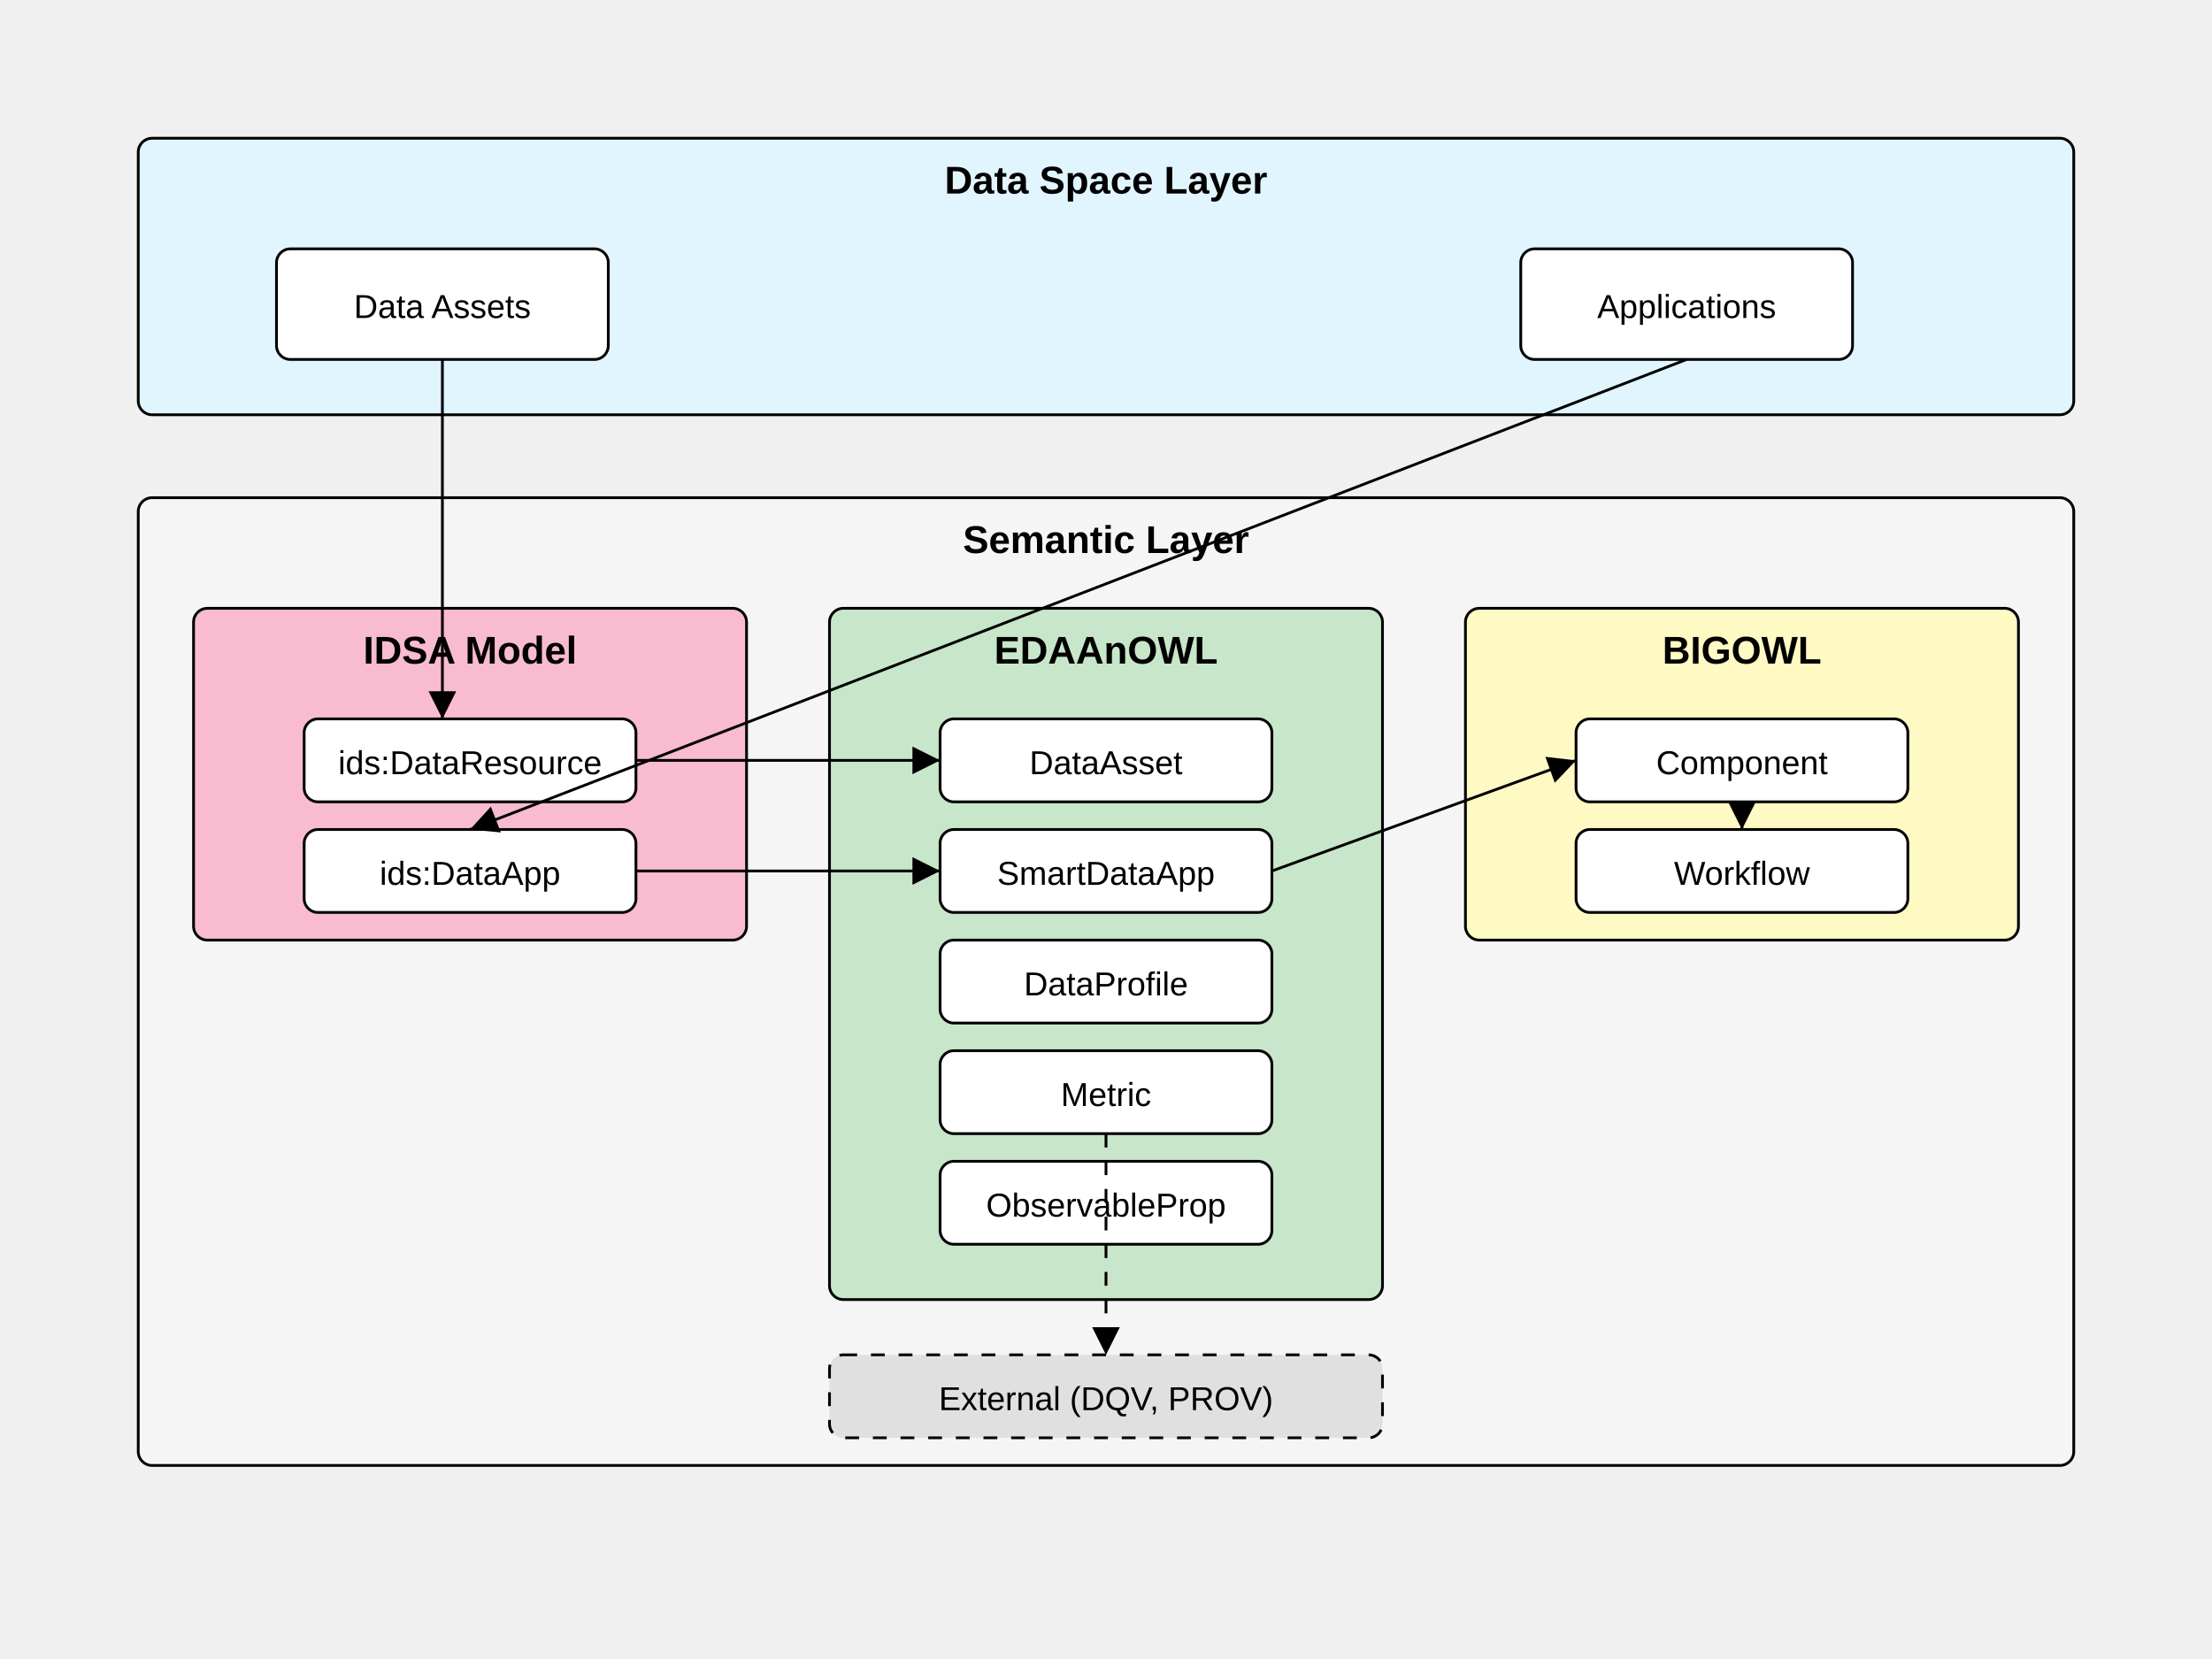
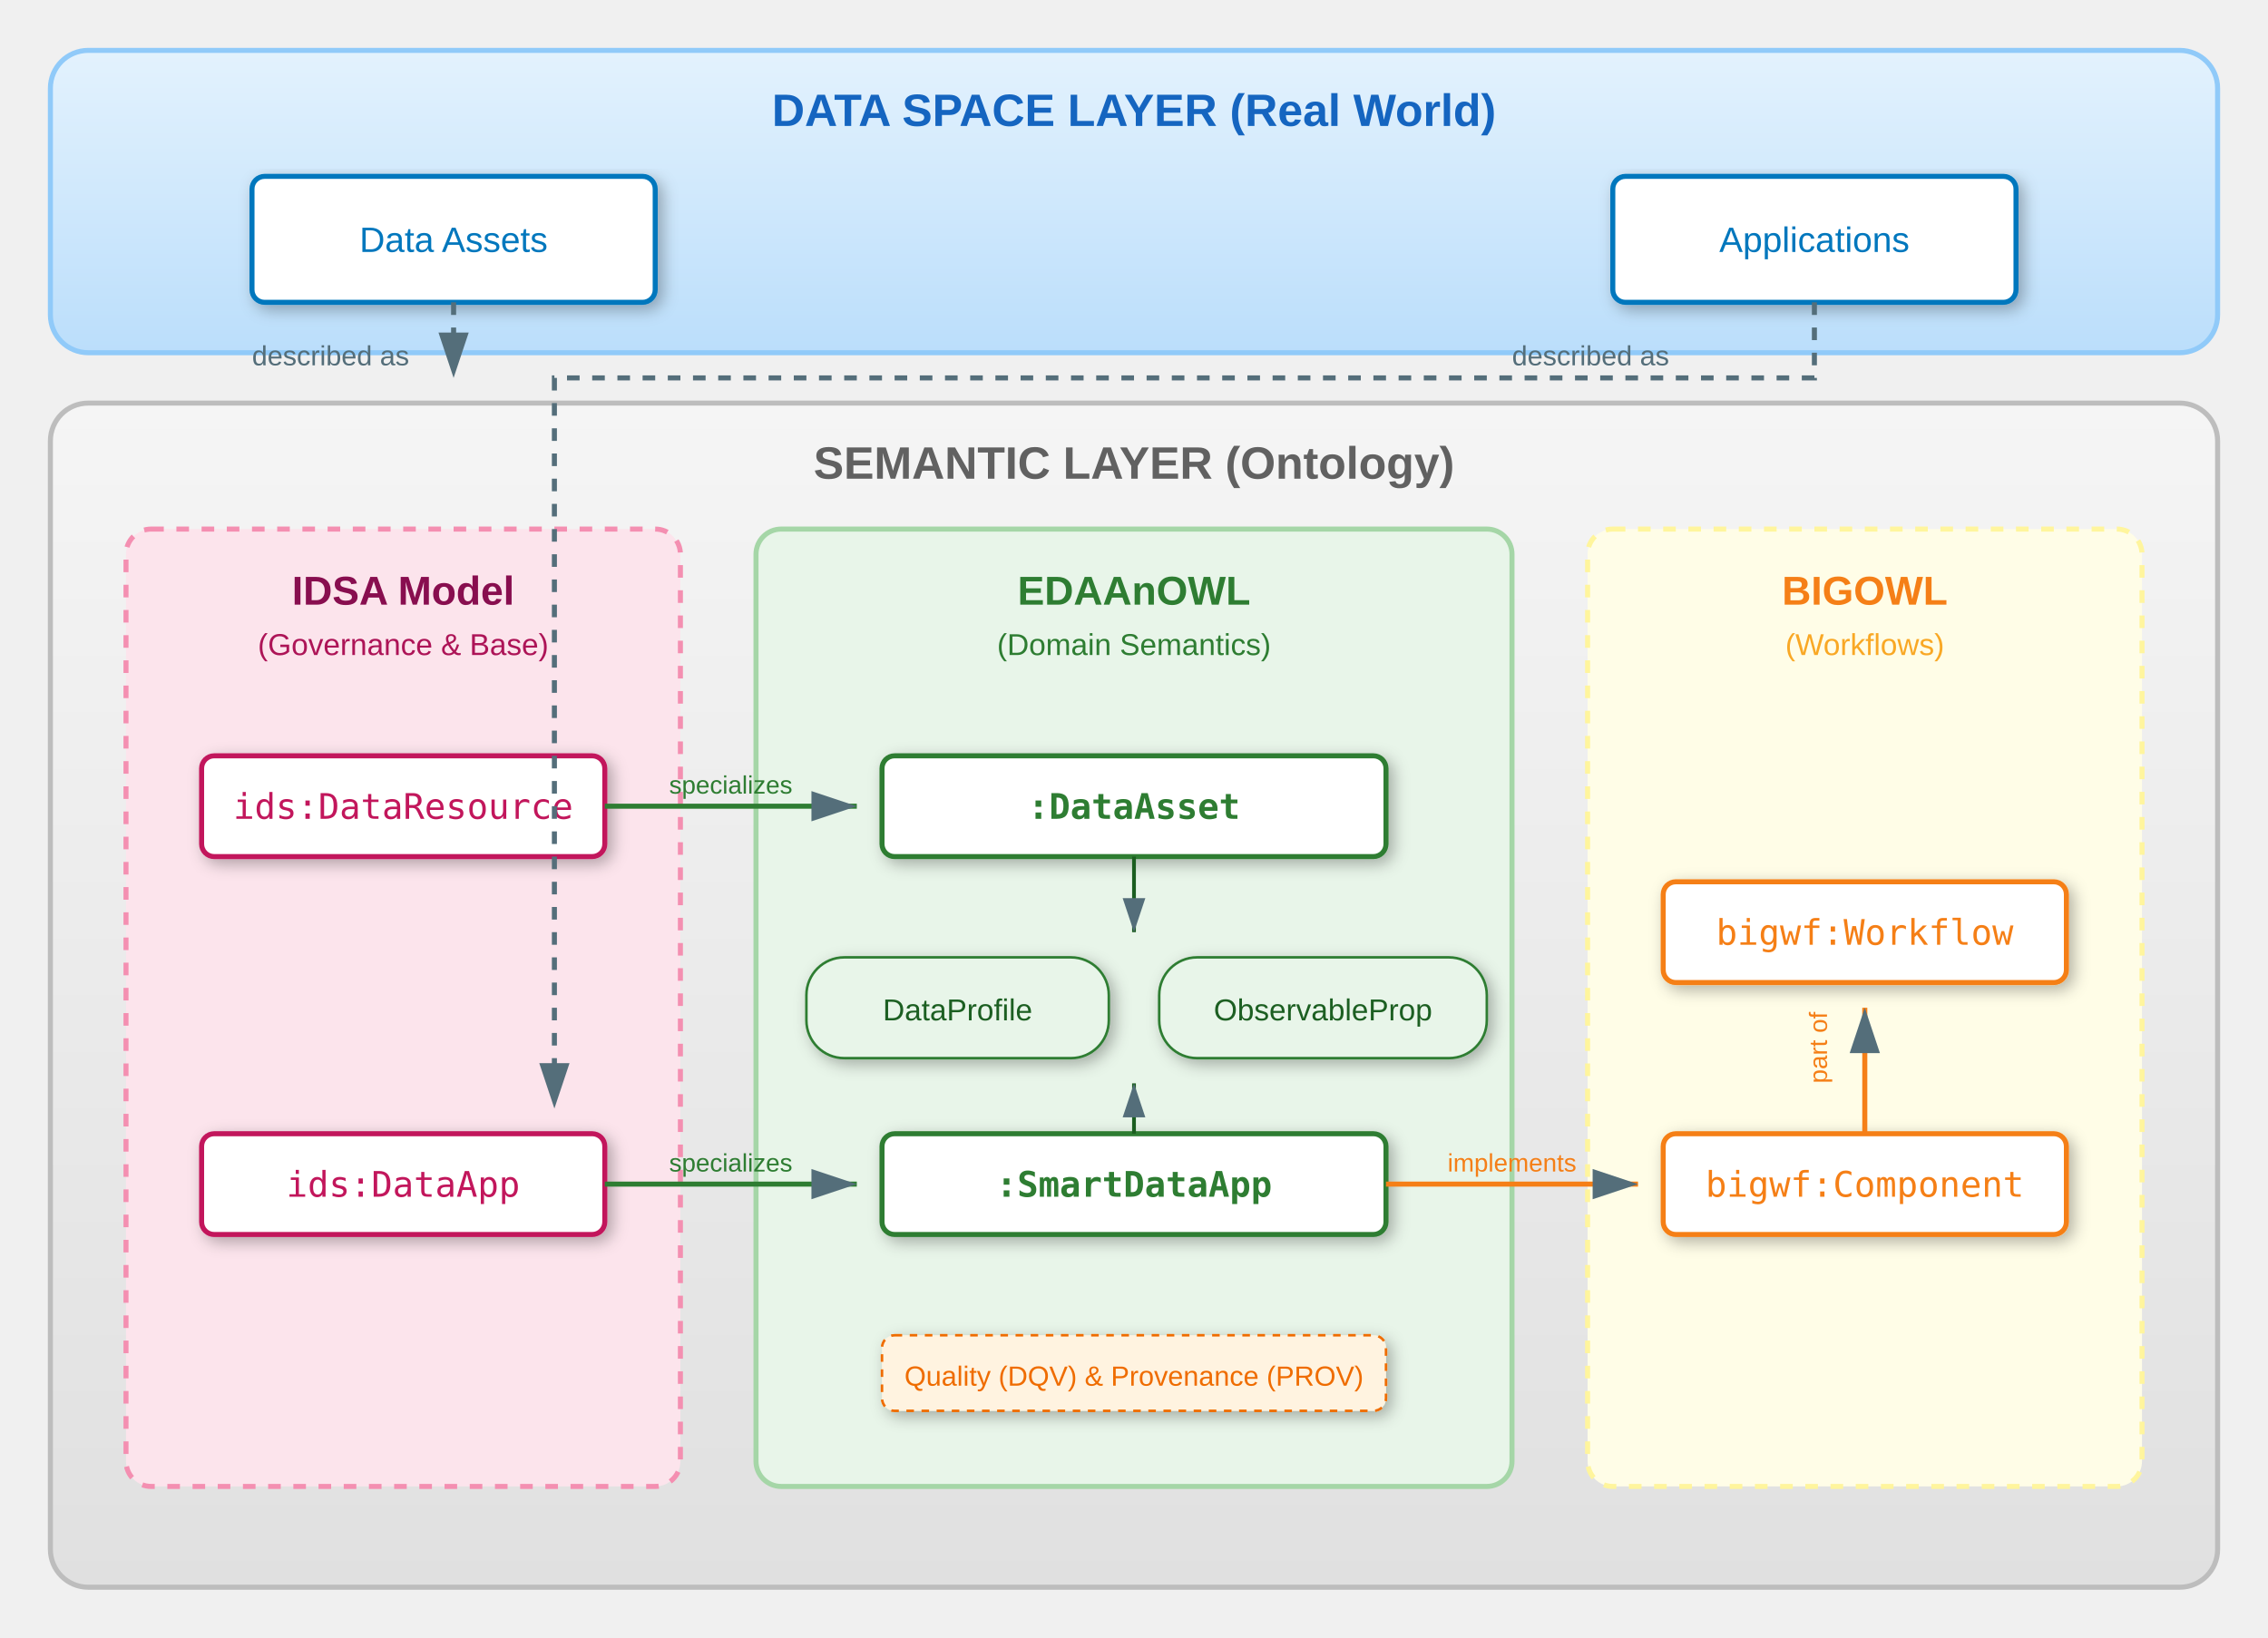
- <svg xmlns="http://www.w3.org/2000/svg" baseProfile="full" height="600px" version="1.1" width="800px">
+ <svg xmlns="http://www.w3.org/2000/svg" viewBox="0 0 900 650">
  <defs>
-     <style type="text/css">
-         .box { stroke: black; stroke-width: 1; rx: 5; ry: 5; }
-         .text { font-family: Arial; font-size: 12px; text-anchor: middle; }
-         .label { font-family: Arial; font-size: 14px; font-weight: bold; text-anchor: middle; }
-         .arrow { stroke: black; stroke-width: 1; marker-end: url(#arrowhead); }
-         .dashed { stroke-dasharray: 5,5; }
-     </style>
-     <marker id="arrowhead" markerHeight="10" markerWidth="10" orient="auto" refX="10" refY="5">
-       <path d="M0,0 L10,5 L0,10" fill="black" />
+     <linearGradient id="gradDataSpace" x1="0%" y1="0%" x2="0%" y2="100%">
+       <stop offset="0%" style="stop-color:#e3f2fd;stop-opacity:1" />
+       <stop offset="100%" style="stop-color:#bbdefb;stop-opacity:1" />
+     </linearGradient>
+     <linearGradient id="gradSemantic" x1="0%" y1="0%" x2="0%" y2="100%">
+       <stop offset="0%" style="stop-color:#f5f5f5;stop-opacity:1" />
+       <stop offset="100%" style="stop-color:#e0e0e0;stop-opacity:1" />
+     </linearGradient>
+     <filter id="dropShadow" height="130%">
+       <feGaussianBlur in="SourceAlpha" stdDeviation="3" />
+       <feOffset dx="2" dy="2" result="offsetblur" />
+       <feComponentTransfer>
+         <feFuncA type="linear" slope="0.3" />
+       </feComponentTransfer>
+       <feMerge>
+         <feMergeNode />
+         <feMergeNode in="SourceGraphic" />
+       </feMerge>
+     </filter>
+     <marker id="arrow" markerWidth="10" markerHeight="10" refX="9" refY="3" orient="auto" markerUnits="strokeWidth">
+       <path d="M0,0 L0,6 L9,3 z" fill="#546e7a" />
    </marker>
  </defs>
-   <rect class="box" fill="#e1f5fe" height="100" stroke="#01579b" width="700" x="50" y="50" />
-   <text class="label" x="400" y="70">Data Space Layer</text>
-   <rect class="box" fill="#f5f5f5" height="350" stroke="#616161" width="700" x="50" y="180" />
-   <text class="label" x="400" y="200">Semantic Layer</text>
-   <rect class="box" fill="#f8bbd0" height="120" stroke="#880e4f" width="200" x="70" y="220" />
-   <text class="label" x="170" y="240">IDSA Model</text>
-   <rect class="box" fill="#c8e6c9" height="250" stroke="#1b5e20" width="200" x="300" y="220" />
-   <text class="label" x="400" y="240">EDAAnOWL</text>
-   <rect class="box" fill="#fff9c4" height="120" stroke="#f57f17" width="200" x="530" y="220" />
-   <text class="label" x="630" y="240">BIGOWL</text>
-   <rect class="box dashed" fill="#e0e0e0" height="30" stroke="#616161" width="200" x="300" y="490" />
-   <text class="text" x="400" y="510">External (DQV, PROV)</text>
-   <rect class="box" fill="white" height="40" width="120" x="100" y="90" />
-   <text class="text" x="160" y="115">Data Assets</text>
-   <rect class="box" fill="white" height="40" width="120" x="550" y="90" />
-   <text class="text" x="610" y="115">Applications</text>
-   <rect class="box" fill="white" height="30" width="120" x="110" y="260" />
-   <text class="text" x="170" y="280">ids:DataResource</text>
-   <rect class="box" fill="white" height="30" width="120" x="110" y="300" />
-   <text class="text" x="170" y="320">ids:DataApp</text>
-   <rect class="box" fill="white" height="30" width="120" x="340" y="260" />
-   <text class="text" x="400" y="280">DataAsset</text>
-   <rect class="box" fill="white" height="30" width="120" x="340" y="300" />
-   <text class="text" x="400" y="320">SmartDataApp</text>
-   <rect class="box" fill="white" height="30" width="120" x="340" y="340" />
-   <text class="text" x="400" y="360">DataProfile</text>
-   <rect class="box" fill="white" height="30" width="120" x="340" y="380" />
-   <text class="text" x="400" y="400">Metric</text>
-   <rect class="box" fill="white" height="30" width="120" x="340" y="420" />
-   <text class="text" x="400" y="440">ObservableProp</text>
-   <rect class="box" fill="white" height="30" width="120" x="570" y="260" />
-   <text class="text" x="630" y="280">Component</text>
-   <rect class="box" fill="white" height="30" width="120" x="570" y="300" />
-   <text class="text" x="630" y="320">Workflow</text>
-   <line class="arrow" x1="160" x2="160" y1="130" y2="260" />
-   <line class="arrow" x1="610" x2="170" y1="130" y2="300" />
-   <line class="arrow" x1="230" x2="340" y1="275" y2="275" />
-   <line class="arrow" x1="230" x2="340" y1="315" y2="315" />
-   <line class="arrow" x1="460" x2="570" y1="315" y2="275" />
-   <line class="arrow" x1="630" x2="630" y1="290" y2="300" />
-   <line class="arrow dashed" x1="400" x2="400" y1="410" y2="490" />
+   <rect x="20" y="20" width="860" height="120" rx="15" fill="url(#gradDataSpace)" stroke="#90caf9" stroke-width="2" />
+   <text x="450" y="50" font-family="Segoe UI, Arial, sans-serif" font-size="18" font-weight="bold" fill="#1565c0" text-anchor="middle">DATA SPACE LAYER (Real World)</text>
+   <rect x="20" y="160" width="860" height="470" rx="15" fill="url(#gradSemantic)" stroke="#bdbdbd" stroke-width="2" />
+   <text x="450" y="190" font-family="Segoe UI, Arial, sans-serif" font-size="18" font-weight="bold" fill="#616161" text-anchor="middle">SEMANTIC LAYER (Ontology)</text>
+   <rect x="50" y="210" width="220" height="380" rx="10" fill="#fce4ec" stroke="#f48fb1" stroke-width="2" stroke-dasharray="5,5" />
+   <text x="160" y="240" font-family="Segoe UI, Arial, sans-serif" font-size="16" font-weight="bold" fill="#880e4f" text-anchor="middle">IDSA Model</text>
+   <text x="160" y="260" font-family="Segoe UI, Arial, sans-serif" font-size="12" fill="#ad1457" text-anchor="middle">(Governance &amp; Base)</text>
+   <rect x="300" y="210" width="300" height="380" rx="10" fill="#e8f5e9" stroke="#a5d6a7" stroke-width="2" />
+   <text x="450" y="240" font-family="Segoe UI, Arial, sans-serif" font-size="16" font-weight="bold" fill="#2e7d32" text-anchor="middle">EDAAnOWL</text>
+   <text x="450" y="260" font-family="Segoe UI, Arial, sans-serif" font-size="12" fill="#2e7d32" text-anchor="middle">(Domain Semantics)</text>
+   <rect x="630" y="210" width="220" height="380" rx="10" fill="#fffde7" stroke="#fff59d" stroke-width="2" stroke-dasharray="5,5" />
+   <text x="740" y="240" font-family="Segoe UI, Arial, sans-serif" font-size="16" font-weight="bold" fill="#f57f17" text-anchor="middle">BIGOWL</text>
+   <text x="740" y="260" font-family="Segoe UI, Arial, sans-serif" font-size="12" fill="#f9a825" text-anchor="middle">(Workflows)</text>
+   <g filter="url(#dropShadow)">
+     <rect x="100" y="70" width="160" height="50" rx="5" fill="#ffffff" stroke="#0277bd" stroke-width="2" />
+     <text x="180" y="100" font-family="Segoe UI, Arial, sans-serif" font-size="14" fill="#0277bd" text-anchor="middle">Data Assets</text>
+     <rect x="640" y="70" width="160" height="50" rx="5" fill="#ffffff" stroke="#0277bd" stroke-width="2" />
+     <text x="720" y="100" font-family="Segoe UI, Arial, sans-serif" font-size="14" fill="#0277bd" text-anchor="middle">Applications</text>
+   </g>
+   <g filter="url(#dropShadow)">
+     <rect x="80" y="300" width="160" height="40" rx="5" fill="#ffffff" stroke="#c2185b" stroke-width="2" />
+     <text x="160" y="325" font-family="Consolas, monospace" font-size="14" fill="#c2185b" text-anchor="middle">ids:DataResource</text>
+     <rect x="80" y="450" width="160" height="40" rx="5" fill="#ffffff" stroke="#c2185b" stroke-width="2" />
+     <text x="160" y="475" font-family="Consolas, monospace" font-size="14" fill="#c2185b" text-anchor="middle">ids:DataApp</text>
+   </g>
+   <g filter="url(#dropShadow)">
+     <rect x="350" y="300" width="200" height="40" rx="5" fill="#ffffff" stroke="#2e7d32" stroke-width="2" />
+     <text x="450" y="325" font-family="Consolas, monospace" font-size="14" font-weight="bold" fill="#2e7d32" text-anchor="middle">:DataAsset</text>
+     <rect x="350" y="450" width="200" height="40" rx="5" fill="#ffffff" stroke="#2e7d32" stroke-width="2" />
+     <text x="450" y="475" font-family="Consolas, monospace" font-size="14" font-weight="bold" fill="#2e7d32" text-anchor="middle">:SmartDataApp</text>
+     <rect x="320" y="380" width="120" height="40" rx="15" fill="#e8f5e9" stroke="#2e7d32" stroke-width="1" />
+     <text x="380" y="405" font-family="Segoe UI, Arial, sans-serif" font-size="12" fill="#1b5e20" text-anchor="middle">DataProfile</text>
+     <rect x="460" y="380" width="130" height="40" rx="15" fill="#e8f5e9" stroke="#2e7d32" stroke-width="1" />
+     <text x="525" y="405" font-family="Segoe UI, Arial, sans-serif" font-size="12" fill="#1b5e20" text-anchor="middle">ObservableProp</text>
+     <rect x="350" y="530" width="200" height="30" rx="5" fill="#fff3e0" stroke="#ef6c00" stroke-width="1" stroke-dasharray="3,3" />
+     <text x="450" y="550" font-family="Segoe UI, Arial, sans-serif" font-size="11" fill="#ef6c00" text-anchor="middle">Quality (DQV) &amp; Provenance (PROV)</text>
+   </g>
+   <g filter="url(#dropShadow)">
+     <rect x="660" y="450" width="160" height="40" rx="5" fill="#ffffff" stroke="#f57f17" stroke-width="2" />
+     <text x="740" y="475" font-family="Consolas, monospace" font-size="14" fill="#f57f17" text-anchor="middle">bigwf:Component</text>
+     <rect x="660" y="350" width="160" height="40" rx="5" fill="#ffffff" stroke="#f57f17" stroke-width="2" />
+     <text x="740" y="375" font-family="Consolas, monospace" font-size="14" fill="#f57f17" text-anchor="middle">bigwf:Workflow</text>
+   </g>
+   <path d="M180,120 L180,150, L80 150, L80 290" stroke="#546e7a" stroke-width="2" stroke-dasharray="5,5" marker-end="url(#arrow)" fill="none" />
+   <text x="100" y="145" font-family="Segoe UI, Arial, sans-serif" font-size="11" fill="#546e7a" transform="rotate(0 175,200)">described as</text>
+   <path d="M720,120 L720,150 L220,150 L220,440" stroke="#546e7a" stroke-width="2" stroke-dasharray="5,5" marker-end="url(#arrow)" fill="none" />
+   <text x="600" y="145" font-family="Segoe UI, Arial, sans-serif" font-size="11" fill="#546e7a" transform="rotate(0 175,200)">described as</text>
+   <path d="M240,320 L340,320" stroke="#2e7d32" stroke-width="2" marker-end="url(#arrow)" fill="none" />
+   <text x="290" y="315" font-family="Segoe UI, Arial, sans-serif" font-size="10" fill="#2e7d32" text-anchor="middle">specializes</text>
+   <path d="M240,470 L340,470" stroke="#2e7d32" stroke-width="2" marker-end="url(#arrow)" fill="none" />
+   <text x="290" y="465" font-family="Segoe UI, Arial, sans-serif" font-size="10" fill="#2e7d32" text-anchor="middle">specializes</text>
+   <path d="M450,340 L450,370" stroke="#1b5e20" stroke-width="1.5" marker-end="url(#arrow)" fill="none" />
+   <path d="M450,450 L450,430" stroke="#1b5e20" stroke-width="1.5" marker-end="url(#arrow)" fill="none" />
+   <path d="M550,470 L650,470" stroke="#f57f17" stroke-width="2" marker-end="url(#arrow)" fill="none" />
+   <text x="600" y="465" font-family="Segoe UI, Arial, sans-serif" font-size="10" fill="#f57f17" text-anchor="middle">implements</text>
+   <path d="M740,450 L740,400" stroke="#f57f17" stroke-width="2" marker-end="url(#arrow)" fill="none" />
+   <text x="745" y="410" font-family="Segoe UI, Arial, sans-serif" font-size="10" fill="#f57f17" transform="rotate(-90 745,430)">part of</text>
</svg>
